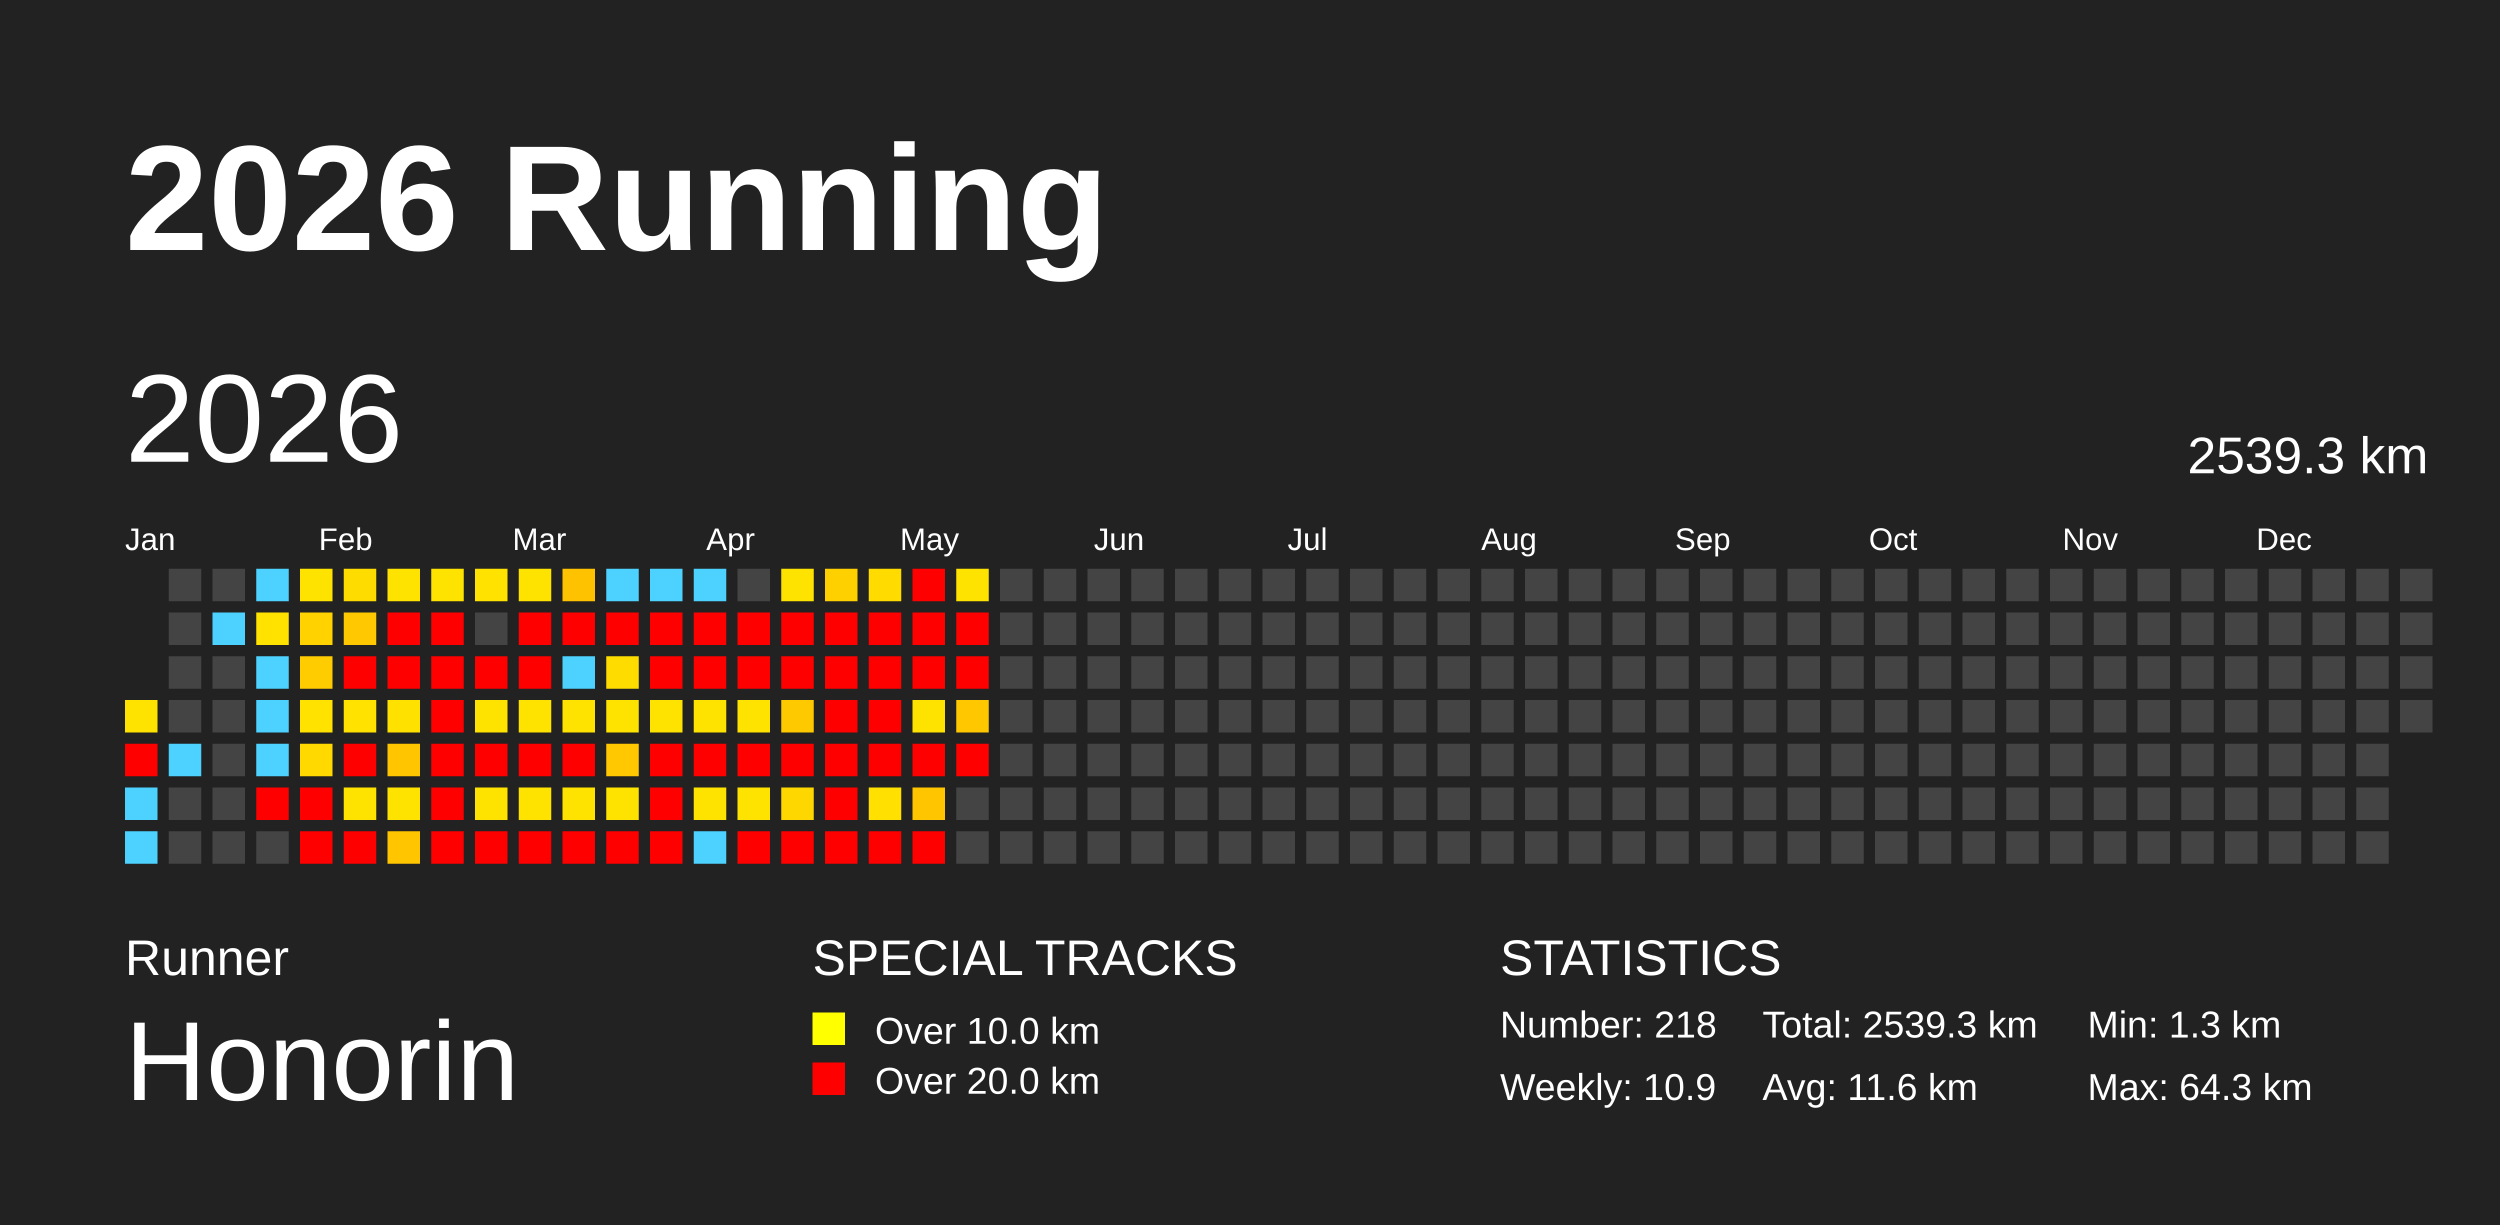
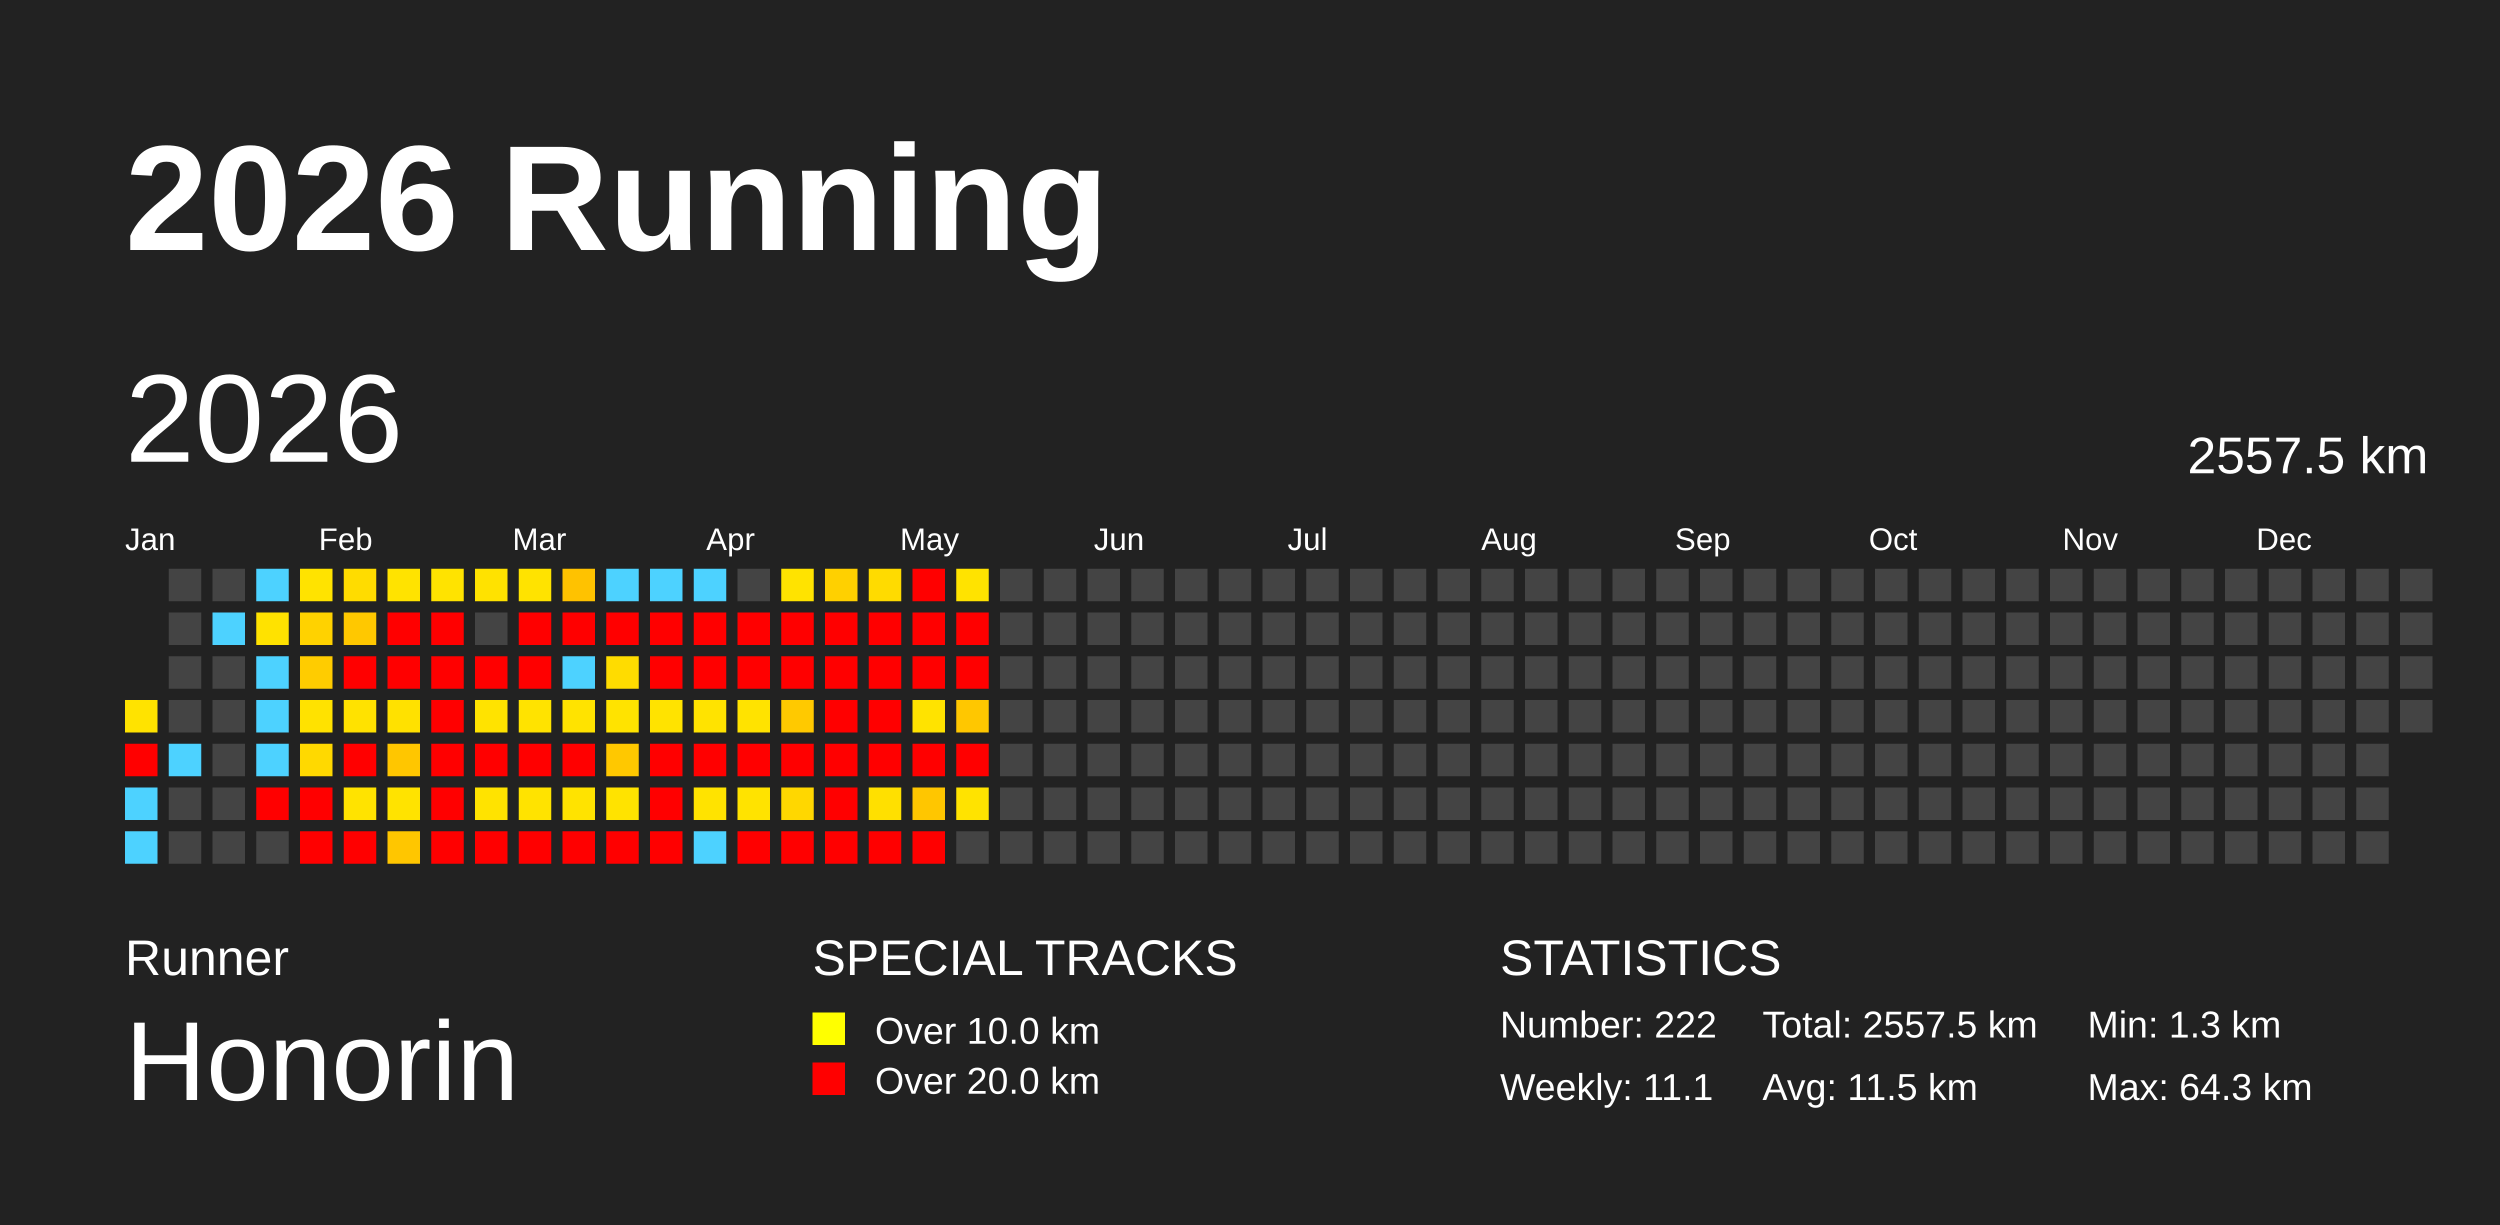
<svg xmlns="http://www.w3.org/2000/svg" baseProfile="full" height="98mm" version="1.1" viewBox="0,0,200,98" width="200mm">
  <defs />
  <rect fill="#222222" height="98" width="200" x="0" y="0" />
  <text fill="#FFFFFF" style="font-size:12px; font-family:Arial; font-weight:bold;" x="10" y="20">2026 Running</text>
  <text fill="#FFFFFF" style="font-size:4px; font-family:Arial" x="10" y="78">Runner</text>
  <text fill="#FFFFFF" style="font-size:9px; font-family:Arial" x="10" y="88">Honorin</text>
  <text fill="#FFFFFF" style="font-size:4px; font-family:Arial" x="65" y="78">SPECIAL TRACKS</text>
  <rect fill="yellow" height="2.6" width="2.6" x="65" y="81" />
  <text fill="#FFFFFF" style="font-size:3px; font-family:Arial" x="70" y="83.5">Over 10.0 km</text>
  <rect fill="red" height="2.6" width="2.6" x="65" y="85" />
  <text fill="#FFFFFF" style="font-size:3px; font-family:Arial" x="70" y="87.5">Over 20.0 km</text>
  <text fill="#FFFFFF" style="font-size:4px; font-family:Arial" x="120" y="78">STATISTICS</text>
-   <text fill="#FFFFFF" style="font-size:3px; font-family:Arial" x="120" y="83">Number: 218</text>
-   <text fill="#FFFFFF" style="font-size:3px; font-family:Arial" x="120" y="88">Weekly: 10.9</text>
-   <text fill="#FFFFFF" style="font-size:3px; font-family:Arial" x="141" y="83">Total: 2539.3 km</text>
-   <text fill="#FFFFFF" style="font-size:3px; font-family:Arial" x="141" y="88">Avg: 11.6 km</text>
+   <text fill="#FFFFFF" style="font-size:3px; font-family:Arial" x="120" y="83">Number: 222</text>
+   <text fill="#FFFFFF" style="font-size:3px; font-family:Arial" x="120" y="88">Weekly: 11.1</text>
+   <text fill="#FFFFFF" style="font-size:3px; font-family:Arial" x="141" y="83">Total: 2557.5 km</text>
+   <text fill="#FFFFFF" style="font-size:3px; font-family:Arial" x="141" y="88">Avg: 11.5 km</text>
  <text fill="#FFFFFF" style="font-size:3px; font-family:Arial" x="167" y="83">Min: 1.3 km</text>
  <text fill="#FFFFFF" style="font-size:3px; font-family:Arial" x="167" y="88">Max: 64.3 km</text>
  <text dominant-baseline="hanging" fill="#FFFFFF" style="font-size:10.0px; font-family:Arial;" x="10" y="30">2026</text>
-   <text dominant-baseline="hanging" fill="#FFFFFF" style="font-size:4.125px; font-family:Arial;" x="175" y="35">2539.3 km</text>
+   <text dominant-baseline="hanging" fill="#FFFFFF" style="font-size:4.125px; font-family:Arial;" x="175" y="35">2557.5 km</text>
  <text fill="#FFFFFF" style="font-size:2.5px; font-family:Arial" x="10.0" y="44">Jan</text>
  <text fill="#FFFFFF" style="font-size:2.5px; font-family:Arial" x="25.5" y="44">Feb</text>
  <text fill="#FFFFFF" style="font-size:2.5px; font-family:Arial" x="41.0" y="44">Mar</text>
  <text fill="#FFFFFF" style="font-size:2.5px; font-family:Arial" x="56.5" y="44">Apr</text>
  <text fill="#FFFFFF" style="font-size:2.5px; font-family:Arial" x="72.0" y="44">May</text>
  <text fill="#FFFFFF" style="font-size:2.5px; font-family:Arial" x="87.5" y="44">Jun</text>
  <text fill="#FFFFFF" style="font-size:2.5px; font-family:Arial" x="103.0" y="44">Jul</text>
  <text fill="#FFFFFF" style="font-size:2.5px; font-family:Arial" x="118.5" y="44">Aug</text>
  <text fill="#FFFFFF" style="font-size:2.5px; font-family:Arial" x="134.0" y="44">Sep</text>
  <text fill="#FFFFFF" style="font-size:2.5px; font-family:Arial" x="149.5" y="44">Oct</text>
  <text fill="#FFFFFF" style="font-size:2.5px; font-family:Arial" x="165.0" y="44">Nov</text>
  <text fill="#FFFFFF" style="font-size:2.5px; font-family:Arial" x="180.5" y="44">Dec</text>
  <rect fill="#ffe300" height="2.6" width="2.6" x="10.0" y="56.0" />
  <rect fill="red" height="2.6" width="2.6" x="10.0" y="59.5" />
  <rect fill="#4dd2ff" height="2.6" width="2.6" x="10.0" y="63.0" />
  <rect fill="#4dd2ff" height="2.6" width="2.6" x="10.0" y="66.5" />
  <rect fill="#444444" height="2.6" width="2.6" x="13.5" y="45.5" />
  <rect fill="#444444" height="2.6" width="2.6" x="13.5" y="49.0" />
  <rect fill="#444444" height="2.6" width="2.6" x="13.5" y="52.5" />
  <rect fill="#444444" height="2.6" width="2.6" x="13.5" y="56.0" />
  <rect fill="#4dd2ff" height="2.6" width="2.6" x="13.5" y="59.5" />
  <rect fill="#444444" height="2.6" width="2.6" x="13.5" y="63.0" />
  <rect fill="#444444" height="2.6" width="2.6" x="13.5" y="66.5" />
  <rect fill="#444444" height="2.6" width="2.6" x="17.0" y="45.5" />
  <rect fill="#4dd2ff" height="2.6" width="2.6" x="17.0" y="49.0" />
  <rect fill="#444444" height="2.6" width="2.6" x="17.0" y="52.5" />
  <rect fill="#444444" height="2.6" width="2.6" x="17.0" y="56.0" />
  <rect fill="#444444" height="2.6" width="2.6" x="17.0" y="59.5" />
  <rect fill="#444444" height="2.6" width="2.6" x="17.0" y="63.0" />
  <rect fill="#444444" height="2.6" width="2.6" x="17.0" y="66.5" />
  <rect fill="#4dd2ff" height="2.6" width="2.6" x="20.5" y="45.5" />
  <rect fill="#ffe200" height="2.6" width="2.6" x="20.5" y="49.0" />
  <rect fill="#4dd2ff" height="2.6" width="2.6" x="20.5" y="52.5" />
  <rect fill="#4dd2ff" height="2.6" width="2.6" x="20.5" y="56.0" />
  <rect fill="#4dd2ff" height="2.6" width="2.6" x="20.5" y="59.5" />
  <rect fill="red" height="2.6" width="2.6" x="20.5" y="63.0" />
  <rect fill="#444444" height="2.6" width="2.6" x="20.5" y="66.5" />
  <rect fill="#ffe300" height="2.6" width="2.6" x="24.0" y="45.5" />
  <rect fill="#ffd200" height="2.6" width="2.6" x="24.0" y="49.0" />
  <rect fill="#ffcc00" height="2.6" width="2.6" x="24.0" y="52.5" />
  <rect fill="#ffe200" height="2.6" width="2.6" x="24.0" y="56.0" />
  <rect fill="#ffd900" height="2.6" width="2.6" x="24.0" y="59.5" />
  <rect fill="red" height="2.6" width="2.6" x="24.0" y="63.0" />
  <rect fill="red" height="2.6" width="2.6" x="24.0" y="66.5" />
  <rect fill="#ffdc00" height="2.6" width="2.6" x="27.5" y="45.5" />
  <rect fill="#ffc800" height="2.6" width="2.6" x="27.5" y="49.0" />
  <rect fill="red" height="2.6" width="2.6" x="27.5" y="52.5" />
  <rect fill="#ffe200" height="2.6" width="2.6" x="27.5" y="56.0" />
  <rect fill="red" height="2.6" width="2.6" x="27.5" y="59.5" />
  <rect fill="#ffe300" height="2.6" width="2.6" x="27.5" y="63.0" />
  <rect fill="red" height="2.6" width="2.6" x="27.5" y="66.5" />
  <rect fill="#ffe300" height="2.6" width="2.6" x="31.0" y="45.5" />
  <rect fill="red" height="2.6" width="2.6" x="31.0" y="49.0" />
  <rect fill="red" height="2.6" width="2.6" x="31.0" y="52.5" />
  <rect fill="#ffe100" height="2.6" width="2.6" x="31.0" y="56.0" />
  <rect fill="#ffc600" height="2.6" width="2.6" x="31.0" y="59.5" />
  <rect fill="#ffe300" height="2.6" width="2.6" x="31.0" y="63.0" />
  <rect fill="#ffc600" height="2.6" width="2.6" x="31.0" y="66.5" />
  <rect fill="#ffe300" height="2.6" width="2.6" x="34.5" y="45.5" />
  <rect fill="red" height="2.6" width="2.6" x="34.5" y="49.0" />
  <rect fill="red" height="2.6" width="2.6" x="34.5" y="52.5" />
  <rect fill="red" height="2.6" width="2.6" x="34.5" y="56.0" />
  <rect fill="red" height="2.6" width="2.6" x="34.5" y="59.5" />
  <rect fill="red" height="2.6" width="2.6" x="34.5" y="63.0" />
  <rect fill="red" height="2.6" width="2.6" x="34.5" y="66.5" />
  <rect fill="#ffe200" height="2.6" width="2.6" x="38.0" y="45.5" />
  <rect fill="#444444" height="2.6" width="2.6" x="38.0" y="49.0" />
  <rect fill="red" height="2.6" width="2.6" x="38.0" y="52.5" />
  <rect fill="#ffe300" height="2.6" width="2.6" x="38.0" y="56.0" />
  <rect fill="red" height="2.6" width="2.6" x="38.0" y="59.5" />
  <rect fill="#ffe300" height="2.6" width="2.6" x="38.0" y="63.0" />
  <rect fill="red" height="2.6" width="2.6" x="38.0" y="66.5" />
  <rect fill="#ffe300" height="2.6" width="2.6" x="41.5" y="45.5" />
  <rect fill="red" height="2.6" width="2.6" x="41.5" y="49.0" />
  <rect fill="red" height="2.6" width="2.6" x="41.5" y="52.5" />
  <rect fill="#ffe300" height="2.6" width="2.6" x="41.5" y="56.0" />
  <rect fill="red" height="2.6" width="2.6" x="41.5" y="59.5" />
  <rect fill="#ffe300" height="2.6" width="2.6" x="41.5" y="63.0" />
  <rect fill="red" height="2.6" width="2.6" x="41.5" y="66.5" />
  <rect fill="#ffc200" height="2.6" width="2.6" x="45.0" y="45.5" />
  <rect fill="red" height="2.6" width="2.6" x="45.0" y="49.0" />
  <rect fill="#4dd2ff" height="2.6" width="2.6" x="45.0" y="52.5" />
  <rect fill="#ffe300" height="2.6" width="2.6" x="45.0" y="56.0" />
  <rect fill="red" height="2.6" width="2.6" x="45.0" y="59.5" />
  <rect fill="#ffe300" height="2.6" width="2.6" x="45.0" y="63.0" />
  <rect fill="red" height="2.6" width="2.6" x="45.0" y="66.5" />
  <rect fill="#4dd2ff" height="2.6" width="2.6" x="48.5" y="45.5" />
  <rect fill="red" height="2.6" width="2.6" x="48.5" y="49.0" />
  <rect fill="#ffdc00" height="2.6" width="2.6" x="48.5" y="52.5" />
  <rect fill="#ffe300" height="2.6" width="2.6" x="48.5" y="56.0" />
  <rect fill="#ffc800" height="2.6" width="2.6" x="48.5" y="59.5" />
  <rect fill="#ffe300" height="2.6" width="2.6" x="48.5" y="63.0" />
  <rect fill="red" height="2.6" width="2.6" x="48.5" y="66.5" />
  <rect fill="#4dd2ff" height="2.6" width="2.6" x="52.0" y="45.5" />
  <rect fill="red" height="2.6" width="2.6" x="52.0" y="49.0" />
  <rect fill="red" height="2.6" width="2.6" x="52.0" y="52.5" />
  <rect fill="#ffe300" height="2.6" width="2.6" x="52.0" y="56.0" />
  <rect fill="red" height="2.6" width="2.6" x="52.0" y="59.5" />
  <rect fill="red" height="2.6" width="2.6" x="52.0" y="63.0" />
  <rect fill="red" height="2.6" width="2.6" x="52.0" y="66.5" />
  <rect fill="#4dd2ff" height="2.6" width="2.6" x="55.5" y="45.5" />
  <rect fill="red" height="2.6" width="2.6" x="55.5" y="49.0" />
  <rect fill="red" height="2.6" width="2.6" x="55.5" y="52.5" />
  <rect fill="#ffe300" height="2.6" width="2.6" x="55.5" y="56.0" />
  <rect fill="red" height="2.6" width="2.6" x="55.5" y="59.5" />
  <rect fill="#ffe300" height="2.6" width="2.6" x="55.5" y="63.0" />
  <rect fill="#4dd2ff" height="2.6" width="2.6" x="55.5" y="66.5" />
  <rect fill="#444444" height="2.6" width="2.6" x="59.0" y="45.5" />
  <rect fill="red" height="2.6" width="2.6" x="59.0" y="49.0" />
  <rect fill="red" height="2.6" width="2.6" x="59.0" y="52.5" />
  <rect fill="#ffe300" height="2.6" width="2.6" x="59.0" y="56.0" />
  <rect fill="red" height="2.6" width="2.6" x="59.0" y="59.5" />
  <rect fill="#ffe300" height="2.6" width="2.6" x="59.0" y="63.0" />
  <rect fill="red" height="2.6" width="2.6" x="59.0" y="66.5" />
  <rect fill="#ffe300" height="2.6" width="2.6" x="62.5" y="45.5" />
  <rect fill="red" height="2.6" width="2.6" x="62.5" y="49.0" />
  <rect fill="red" height="2.6" width="2.6" x="62.5" y="52.5" />
  <rect fill="#ffc900" height="2.6" width="2.6" x="62.5" y="56.0" />
  <rect fill="red" height="2.6" width="2.6" x="62.5" y="59.5" />
  <rect fill="#ffd700" height="2.6" width="2.6" x="62.5" y="63.0" />
  <rect fill="red" height="2.6" width="2.6" x="62.5" y="66.5" />
  <rect fill="#ffd000" height="2.6" width="2.6" x="66.0" y="45.5" />
  <rect fill="red" height="2.6" width="2.6" x="66.0" y="49.0" />
  <rect fill="red" height="2.6" width="2.6" x="66.0" y="52.5" />
  <rect fill="red" height="2.6" width="2.6" x="66.0" y="56.0" />
  <rect fill="red" height="2.6" width="2.6" x="66.0" y="59.5" />
  <rect fill="red" height="2.6" width="2.6" x="66.0" y="63.0" />
  <rect fill="red" height="2.6" width="2.6" x="66.0" y="66.5" />
  <rect fill="#ffdb00" height="2.6" width="2.6" x="69.5" y="45.5" />
  <rect fill="red" height="2.6" width="2.6" x="69.5" y="49.0" />
  <rect fill="red" height="2.6" width="2.6" x="69.5" y="52.5" />
  <rect fill="red" height="2.6" width="2.6" x="69.5" y="56.0" />
  <rect fill="red" height="2.6" width="2.6" x="69.5" y="59.5" />
  <rect fill="#ffe000" height="2.6" width="2.6" x="69.5" y="63.0" />
  <rect fill="red" height="2.6" width="2.6" x="69.5" y="66.5" />
  <rect fill="red" height="2.6" width="2.6" x="73.0" y="45.5" />
  <rect fill="red" height="2.6" width="2.6" x="73.0" y="49.0" />
  <rect fill="red" height="2.6" width="2.6" x="73.0" y="52.5" />
  <rect fill="#ffe300" height="2.6" width="2.6" x="73.0" y="56.0" />
  <rect fill="red" height="2.6" width="2.6" x="73.0" y="59.5" />
  <rect fill="#ffc600" height="2.6" width="2.6" x="73.0" y="63.0" />
  <rect fill="red" height="2.6" width="2.6" x="73.0" y="66.5" />
  <rect fill="#ffe300" height="2.6" width="2.6" x="76.5" y="45.5" />
  <rect fill="red" height="2.6" width="2.6" x="76.5" y="49.0" />
  <rect fill="red" height="2.6" width="2.6" x="76.5" y="52.5" />
  <rect fill="#ffc700" height="2.6" width="2.6" x="76.5" y="56.0" />
  <rect fill="red" height="2.6" width="2.6" x="76.5" y="59.5" />
-   <rect fill="#444444" height="2.6" width="2.6" x="76.5" y="63.0" />
+   <rect fill="#ffe300" height="2.6" width="2.6" x="76.5" y="63.0" />
  <rect fill="#444444" height="2.6" width="2.6" x="76.5" y="66.5" />
  <rect fill="#444444" height="2.6" width="2.6" x="80.0" y="45.5" />
  <rect fill="#444444" height="2.6" width="2.6" x="80.0" y="49.0" />
  <rect fill="#444444" height="2.6" width="2.6" x="80.0" y="52.5" />
  <rect fill="#444444" height="2.6" width="2.6" x="80.0" y="56.0" />
  <rect fill="#444444" height="2.6" width="2.6" x="80.0" y="59.5" />
  <rect fill="#444444" height="2.6" width="2.6" x="80.0" y="63.0" />
  <rect fill="#444444" height="2.6" width="2.6" x="80.0" y="66.5" />
  <rect fill="#444444" height="2.6" width="2.6" x="83.5" y="45.5" />
  <rect fill="#444444" height="2.6" width="2.6" x="83.5" y="49.0" />
  <rect fill="#444444" height="2.6" width="2.6" x="83.5" y="52.5" />
  <rect fill="#444444" height="2.6" width="2.6" x="83.5" y="56.0" />
  <rect fill="#444444" height="2.6" width="2.6" x="83.5" y="59.5" />
  <rect fill="#444444" height="2.6" width="2.6" x="83.5" y="63.0" />
  <rect fill="#444444" height="2.6" width="2.6" x="83.5" y="66.5" />
  <rect fill="#444444" height="2.6" width="2.6" x="87.0" y="45.5" />
  <rect fill="#444444" height="2.6" width="2.6" x="87.0" y="49.0" />
  <rect fill="#444444" height="2.6" width="2.6" x="87.0" y="52.5" />
  <rect fill="#444444" height="2.6" width="2.6" x="87.0" y="56.0" />
  <rect fill="#444444" height="2.6" width="2.6" x="87.0" y="59.5" />
  <rect fill="#444444" height="2.6" width="2.6" x="87.0" y="63.0" />
  <rect fill="#444444" height="2.6" width="2.6" x="87.0" y="66.5" />
  <rect fill="#444444" height="2.6" width="2.6" x="90.5" y="45.5" />
  <rect fill="#444444" height="2.6" width="2.6" x="90.5" y="49.0" />
  <rect fill="#444444" height="2.6" width="2.6" x="90.5" y="52.5" />
  <rect fill="#444444" height="2.6" width="2.6" x="90.5" y="56.0" />
  <rect fill="#444444" height="2.6" width="2.6" x="90.5" y="59.5" />
  <rect fill="#444444" height="2.6" width="2.6" x="90.5" y="63.0" />
  <rect fill="#444444" height="2.6" width="2.6" x="90.5" y="66.5" />
  <rect fill="#444444" height="2.6" width="2.6" x="94.0" y="45.5" />
  <rect fill="#444444" height="2.6" width="2.6" x="94.0" y="49.0" />
  <rect fill="#444444" height="2.6" width="2.6" x="94.0" y="52.5" />
  <rect fill="#444444" height="2.6" width="2.6" x="94.0" y="56.0" />
  <rect fill="#444444" height="2.6" width="2.6" x="94.0" y="59.5" />
  <rect fill="#444444" height="2.6" width="2.6" x="94.0" y="63.0" />
  <rect fill="#444444" height="2.6" width="2.6" x="94.0" y="66.5" />
  <rect fill="#444444" height="2.6" width="2.6" x="97.5" y="45.5" />
  <rect fill="#444444" height="2.6" width="2.6" x="97.5" y="49.0" />
  <rect fill="#444444" height="2.6" width="2.6" x="97.5" y="52.5" />
  <rect fill="#444444" height="2.6" width="2.6" x="97.5" y="56.0" />
  <rect fill="#444444" height="2.6" width="2.6" x="97.5" y="59.5" />
  <rect fill="#444444" height="2.6" width="2.6" x="97.5" y="63.0" />
  <rect fill="#444444" height="2.6" width="2.6" x="97.5" y="66.5" />
  <rect fill="#444444" height="2.6" width="2.6" x="101.0" y="45.5" />
  <rect fill="#444444" height="2.6" width="2.6" x="101.0" y="49.0" />
  <rect fill="#444444" height="2.6" width="2.6" x="101.0" y="52.5" />
  <rect fill="#444444" height="2.6" width="2.6" x="101.0" y="56.0" />
  <rect fill="#444444" height="2.6" width="2.6" x="101.0" y="59.5" />
  <rect fill="#444444" height="2.6" width="2.6" x="101.0" y="63.0" />
  <rect fill="#444444" height="2.6" width="2.6" x="101.0" y="66.5" />
  <rect fill="#444444" height="2.6" width="2.6" x="104.5" y="45.5" />
  <rect fill="#444444" height="2.6" width="2.6" x="104.5" y="49.0" />
  <rect fill="#444444" height="2.6" width="2.6" x="104.5" y="52.5" />
  <rect fill="#444444" height="2.6" width="2.6" x="104.5" y="56.0" />
  <rect fill="#444444" height="2.6" width="2.6" x="104.5" y="59.5" />
  <rect fill="#444444" height="2.6" width="2.6" x="104.5" y="63.0" />
  <rect fill="#444444" height="2.6" width="2.6" x="104.5" y="66.5" />
  <rect fill="#444444" height="2.6" width="2.6" x="108.0" y="45.5" />
  <rect fill="#444444" height="2.6" width="2.6" x="108.0" y="49.0" />
  <rect fill="#444444" height="2.6" width="2.6" x="108.0" y="52.5" />
  <rect fill="#444444" height="2.6" width="2.6" x="108.0" y="56.0" />
  <rect fill="#444444" height="2.6" width="2.6" x="108.0" y="59.5" />
  <rect fill="#444444" height="2.6" width="2.6" x="108.0" y="63.0" />
  <rect fill="#444444" height="2.6" width="2.6" x="108.0" y="66.5" />
  <rect fill="#444444" height="2.6" width="2.6" x="111.5" y="45.5" />
  <rect fill="#444444" height="2.6" width="2.6" x="111.5" y="49.0" />
  <rect fill="#444444" height="2.6" width="2.6" x="111.5" y="52.5" />
  <rect fill="#444444" height="2.6" width="2.6" x="111.5" y="56.0" />
  <rect fill="#444444" height="2.6" width="2.6" x="111.5" y="59.5" />
  <rect fill="#444444" height="2.6" width="2.6" x="111.5" y="63.0" />
  <rect fill="#444444" height="2.6" width="2.6" x="111.5" y="66.5" />
  <rect fill="#444444" height="2.6" width="2.6" x="115.0" y="45.5" />
  <rect fill="#444444" height="2.6" width="2.6" x="115.0" y="49.0" />
  <rect fill="#444444" height="2.6" width="2.6" x="115.0" y="52.5" />
  <rect fill="#444444" height="2.6" width="2.6" x="115.0" y="56.0" />
  <rect fill="#444444" height="2.6" width="2.6" x="115.0" y="59.5" />
  <rect fill="#444444" height="2.6" width="2.6" x="115.0" y="63.0" />
  <rect fill="#444444" height="2.6" width="2.6" x="115.0" y="66.5" />
  <rect fill="#444444" height="2.6" width="2.6" x="118.5" y="45.5" />
  <rect fill="#444444" height="2.6" width="2.6" x="118.5" y="49.0" />
  <rect fill="#444444" height="2.6" width="2.6" x="118.5" y="52.5" />
  <rect fill="#444444" height="2.6" width="2.6" x="118.5" y="56.0" />
  <rect fill="#444444" height="2.6" width="2.6" x="118.5" y="59.5" />
  <rect fill="#444444" height="2.6" width="2.6" x="118.5" y="63.0" />
  <rect fill="#444444" height="2.6" width="2.6" x="118.5" y="66.5" />
  <rect fill="#444444" height="2.6" width="2.6" x="122.0" y="45.5" />
  <rect fill="#444444" height="2.6" width="2.6" x="122.0" y="49.0" />
  <rect fill="#444444" height="2.6" width="2.6" x="122.0" y="52.5" />
  <rect fill="#444444" height="2.6" width="2.6" x="122.0" y="56.0" />
  <rect fill="#444444" height="2.6" width="2.6" x="122.0" y="59.5" />
  <rect fill="#444444" height="2.6" width="2.6" x="122.0" y="63.0" />
  <rect fill="#444444" height="2.6" width="2.6" x="122.0" y="66.5" />
  <rect fill="#444444" height="2.6" width="2.6" x="125.5" y="45.5" />
  <rect fill="#444444" height="2.6" width="2.6" x="125.5" y="49.0" />
  <rect fill="#444444" height="2.6" width="2.6" x="125.5" y="52.5" />
  <rect fill="#444444" height="2.6" width="2.6" x="125.5" y="56.0" />
  <rect fill="#444444" height="2.6" width="2.6" x="125.5" y="59.5" />
  <rect fill="#444444" height="2.6" width="2.6" x="125.5" y="63.0" />
  <rect fill="#444444" height="2.6" width="2.6" x="125.5" y="66.5" />
  <rect fill="#444444" height="2.6" width="2.6" x="129.0" y="45.5" />
  <rect fill="#444444" height="2.6" width="2.6" x="129.0" y="49.0" />
  <rect fill="#444444" height="2.6" width="2.6" x="129.0" y="52.5" />
  <rect fill="#444444" height="2.6" width="2.6" x="129.0" y="56.0" />
  <rect fill="#444444" height="2.6" width="2.6" x="129.0" y="59.5" />
  <rect fill="#444444" height="2.6" width="2.6" x="129.0" y="63.0" />
  <rect fill="#444444" height="2.6" width="2.6" x="129.0" y="66.5" />
  <rect fill="#444444" height="2.6" width="2.6" x="132.5" y="45.5" />
  <rect fill="#444444" height="2.6" width="2.6" x="132.5" y="49.0" />
  <rect fill="#444444" height="2.6" width="2.6" x="132.5" y="52.5" />
  <rect fill="#444444" height="2.6" width="2.6" x="132.5" y="56.0" />
  <rect fill="#444444" height="2.6" width="2.6" x="132.5" y="59.5" />
  <rect fill="#444444" height="2.6" width="2.6" x="132.5" y="63.0" />
  <rect fill="#444444" height="2.6" width="2.6" x="132.5" y="66.5" />
  <rect fill="#444444" height="2.6" width="2.6" x="136.0" y="45.5" />
  <rect fill="#444444" height="2.6" width="2.6" x="136.0" y="49.0" />
  <rect fill="#444444" height="2.6" width="2.6" x="136.0" y="52.5" />
  <rect fill="#444444" height="2.6" width="2.6" x="136.0" y="56.0" />
  <rect fill="#444444" height="2.6" width="2.6" x="136.0" y="59.5" />
  <rect fill="#444444" height="2.6" width="2.6" x="136.0" y="63.0" />
  <rect fill="#444444" height="2.6" width="2.6" x="136.0" y="66.5" />
  <rect fill="#444444" height="2.6" width="2.6" x="139.5" y="45.5" />
  <rect fill="#444444" height="2.6" width="2.6" x="139.5" y="49.0" />
  <rect fill="#444444" height="2.6" width="2.6" x="139.5" y="52.5" />
  <rect fill="#444444" height="2.6" width="2.6" x="139.5" y="56.0" />
  <rect fill="#444444" height="2.6" width="2.6" x="139.5" y="59.5" />
  <rect fill="#444444" height="2.6" width="2.6" x="139.5" y="63.0" />
  <rect fill="#444444" height="2.6" width="2.6" x="139.5" y="66.5" />
  <rect fill="#444444" height="2.6" width="2.6" x="143.0" y="45.5" />
  <rect fill="#444444" height="2.6" width="2.6" x="143.0" y="49.0" />
  <rect fill="#444444" height="2.6" width="2.6" x="143.0" y="52.5" />
  <rect fill="#444444" height="2.6" width="2.6" x="143.0" y="56.0" />
  <rect fill="#444444" height="2.6" width="2.6" x="143.0" y="59.5" />
  <rect fill="#444444" height="2.6" width="2.6" x="143.0" y="63.0" />
  <rect fill="#444444" height="2.6" width="2.6" x="143.0" y="66.5" />
  <rect fill="#444444" height="2.6" width="2.6" x="146.5" y="45.5" />
  <rect fill="#444444" height="2.6" width="2.6" x="146.5" y="49.0" />
  <rect fill="#444444" height="2.6" width="2.6" x="146.5" y="52.5" />
  <rect fill="#444444" height="2.6" width="2.6" x="146.5" y="56.0" />
  <rect fill="#444444" height="2.6" width="2.6" x="146.5" y="59.5" />
  <rect fill="#444444" height="2.6" width="2.6" x="146.5" y="63.0" />
  <rect fill="#444444" height="2.6" width="2.6" x="146.5" y="66.5" />
  <rect fill="#444444" height="2.6" width="2.6" x="150.0" y="45.5" />
  <rect fill="#444444" height="2.6" width="2.6" x="150.0" y="49.0" />
  <rect fill="#444444" height="2.6" width="2.6" x="150.0" y="52.5" />
  <rect fill="#444444" height="2.6" width="2.6" x="150.0" y="56.0" />
  <rect fill="#444444" height="2.6" width="2.6" x="150.0" y="59.5" />
  <rect fill="#444444" height="2.6" width="2.6" x="150.0" y="63.0" />
  <rect fill="#444444" height="2.6" width="2.6" x="150.0" y="66.5" />
  <rect fill="#444444" height="2.6" width="2.6" x="153.5" y="45.5" />
  <rect fill="#444444" height="2.6" width="2.6" x="153.5" y="49.0" />
  <rect fill="#444444" height="2.6" width="2.6" x="153.5" y="52.5" />
  <rect fill="#444444" height="2.6" width="2.6" x="153.5" y="56.0" />
  <rect fill="#444444" height="2.6" width="2.6" x="153.5" y="59.5" />
  <rect fill="#444444" height="2.6" width="2.6" x="153.5" y="63.0" />
  <rect fill="#444444" height="2.6" width="2.6" x="153.5" y="66.5" />
  <rect fill="#444444" height="2.6" width="2.6" x="157.0" y="45.5" />
  <rect fill="#444444" height="2.6" width="2.6" x="157.0" y="49.0" />
  <rect fill="#444444" height="2.6" width="2.6" x="157.0" y="52.5" />
  <rect fill="#444444" height="2.6" width="2.6" x="157.0" y="56.0" />
  <rect fill="#444444" height="2.6" width="2.6" x="157.0" y="59.5" />
  <rect fill="#444444" height="2.6" width="2.6" x="157.0" y="63.0" />
  <rect fill="#444444" height="2.6" width="2.6" x="157.0" y="66.5" />
  <rect fill="#444444" height="2.6" width="2.6" x="160.5" y="45.5" />
  <rect fill="#444444" height="2.6" width="2.6" x="160.5" y="49.0" />
  <rect fill="#444444" height="2.6" width="2.6" x="160.5" y="52.5" />
  <rect fill="#444444" height="2.6" width="2.6" x="160.5" y="56.0" />
  <rect fill="#444444" height="2.6" width="2.6" x="160.5" y="59.5" />
  <rect fill="#444444" height="2.6" width="2.6" x="160.5" y="63.0" />
  <rect fill="#444444" height="2.6" width="2.6" x="160.5" y="66.5" />
  <rect fill="#444444" height="2.6" width="2.6" x="164.0" y="45.5" />
  <rect fill="#444444" height="2.6" width="2.6" x="164.0" y="49.0" />
  <rect fill="#444444" height="2.6" width="2.6" x="164.0" y="52.5" />
  <rect fill="#444444" height="2.6" width="2.6" x="164.0" y="56.0" />
  <rect fill="#444444" height="2.6" width="2.6" x="164.0" y="59.5" />
  <rect fill="#444444" height="2.6" width="2.6" x="164.0" y="63.0" />
  <rect fill="#444444" height="2.6" width="2.6" x="164.0" y="66.5" />
  <rect fill="#444444" height="2.6" width="2.6" x="167.5" y="45.5" />
  <rect fill="#444444" height="2.6" width="2.6" x="167.5" y="49.0" />
  <rect fill="#444444" height="2.6" width="2.6" x="167.5" y="52.5" />
  <rect fill="#444444" height="2.6" width="2.6" x="167.5" y="56.0" />
  <rect fill="#444444" height="2.6" width="2.6" x="167.5" y="59.5" />
  <rect fill="#444444" height="2.6" width="2.6" x="167.5" y="63.0" />
  <rect fill="#444444" height="2.6" width="2.6" x="167.5" y="66.5" />
  <rect fill="#444444" height="2.6" width="2.6" x="171.0" y="45.5" />
  <rect fill="#444444" height="2.6" width="2.6" x="171.0" y="49.0" />
  <rect fill="#444444" height="2.6" width="2.6" x="171.0" y="52.5" />
  <rect fill="#444444" height="2.6" width="2.6" x="171.0" y="56.0" />
  <rect fill="#444444" height="2.6" width="2.6" x="171.0" y="59.5" />
  <rect fill="#444444" height="2.6" width="2.6" x="171.0" y="63.0" />
  <rect fill="#444444" height="2.6" width="2.6" x="171.0" y="66.5" />
  <rect fill="#444444" height="2.6" width="2.6" x="174.5" y="45.5" />
  <rect fill="#444444" height="2.6" width="2.6" x="174.5" y="49.0" />
  <rect fill="#444444" height="2.6" width="2.6" x="174.5" y="52.5" />
  <rect fill="#444444" height="2.6" width="2.6" x="174.5" y="56.0" />
  <rect fill="#444444" height="2.6" width="2.6" x="174.5" y="59.5" />
  <rect fill="#444444" height="2.6" width="2.6" x="174.5" y="63.0" />
  <rect fill="#444444" height="2.6" width="2.6" x="174.5" y="66.5" />
  <rect fill="#444444" height="2.6" width="2.6" x="178.0" y="45.5" />
  <rect fill="#444444" height="2.6" width="2.6" x="178.0" y="49.0" />
  <rect fill="#444444" height="2.6" width="2.6" x="178.0" y="52.5" />
  <rect fill="#444444" height="2.6" width="2.6" x="178.0" y="56.0" />
  <rect fill="#444444" height="2.6" width="2.6" x="178.0" y="59.5" />
  <rect fill="#444444" height="2.6" width="2.6" x="178.0" y="63.0" />
  <rect fill="#444444" height="2.6" width="2.6" x="178.0" y="66.5" />
  <rect fill="#444444" height="2.6" width="2.6" x="181.5" y="45.5" />
  <rect fill="#444444" height="2.6" width="2.6" x="181.5" y="49.0" />
  <rect fill="#444444" height="2.6" width="2.6" x="181.5" y="52.5" />
  <rect fill="#444444" height="2.6" width="2.6" x="181.5" y="56.0" />
  <rect fill="#444444" height="2.6" width="2.6" x="181.5" y="59.5" />
  <rect fill="#444444" height="2.6" width="2.6" x="181.5" y="63.0" />
  <rect fill="#444444" height="2.6" width="2.6" x="181.5" y="66.5" />
  <rect fill="#444444" height="2.6" width="2.6" x="185.0" y="45.5" />
  <rect fill="#444444" height="2.6" width="2.6" x="185.0" y="49.0" />
  <rect fill="#444444" height="2.6" width="2.6" x="185.0" y="52.5" />
  <rect fill="#444444" height="2.6" width="2.6" x="185.0" y="56.0" />
  <rect fill="#444444" height="2.6" width="2.6" x="185.0" y="59.5" />
  <rect fill="#444444" height="2.6" width="2.6" x="185.0" y="63.0" />
  <rect fill="#444444" height="2.6" width="2.6" x="185.0" y="66.5" />
  <rect fill="#444444" height="2.6" width="2.6" x="188.5" y="45.5" />
  <rect fill="#444444" height="2.6" width="2.6" x="188.5" y="49.0" />
  <rect fill="#444444" height="2.6" width="2.6" x="188.5" y="52.5" />
  <rect fill="#444444" height="2.6" width="2.6" x="188.5" y="56.0" />
  <rect fill="#444444" height="2.6" width="2.6" x="188.5" y="59.5" />
  <rect fill="#444444" height="2.6" width="2.6" x="188.5" y="63.0" />
  <rect fill="#444444" height="2.6" width="2.6" x="188.5" y="66.5" />
  <rect fill="#444444" height="2.6" width="2.6" x="192.0" y="45.5" />
  <rect fill="#444444" height="2.6" width="2.6" x="192.0" y="49.0" />
  <rect fill="#444444" height="2.6" width="2.6" x="192.0" y="52.5" />
  <rect fill="#444444" height="2.6" width="2.6" x="192.0" y="56.0" />
</svg>
